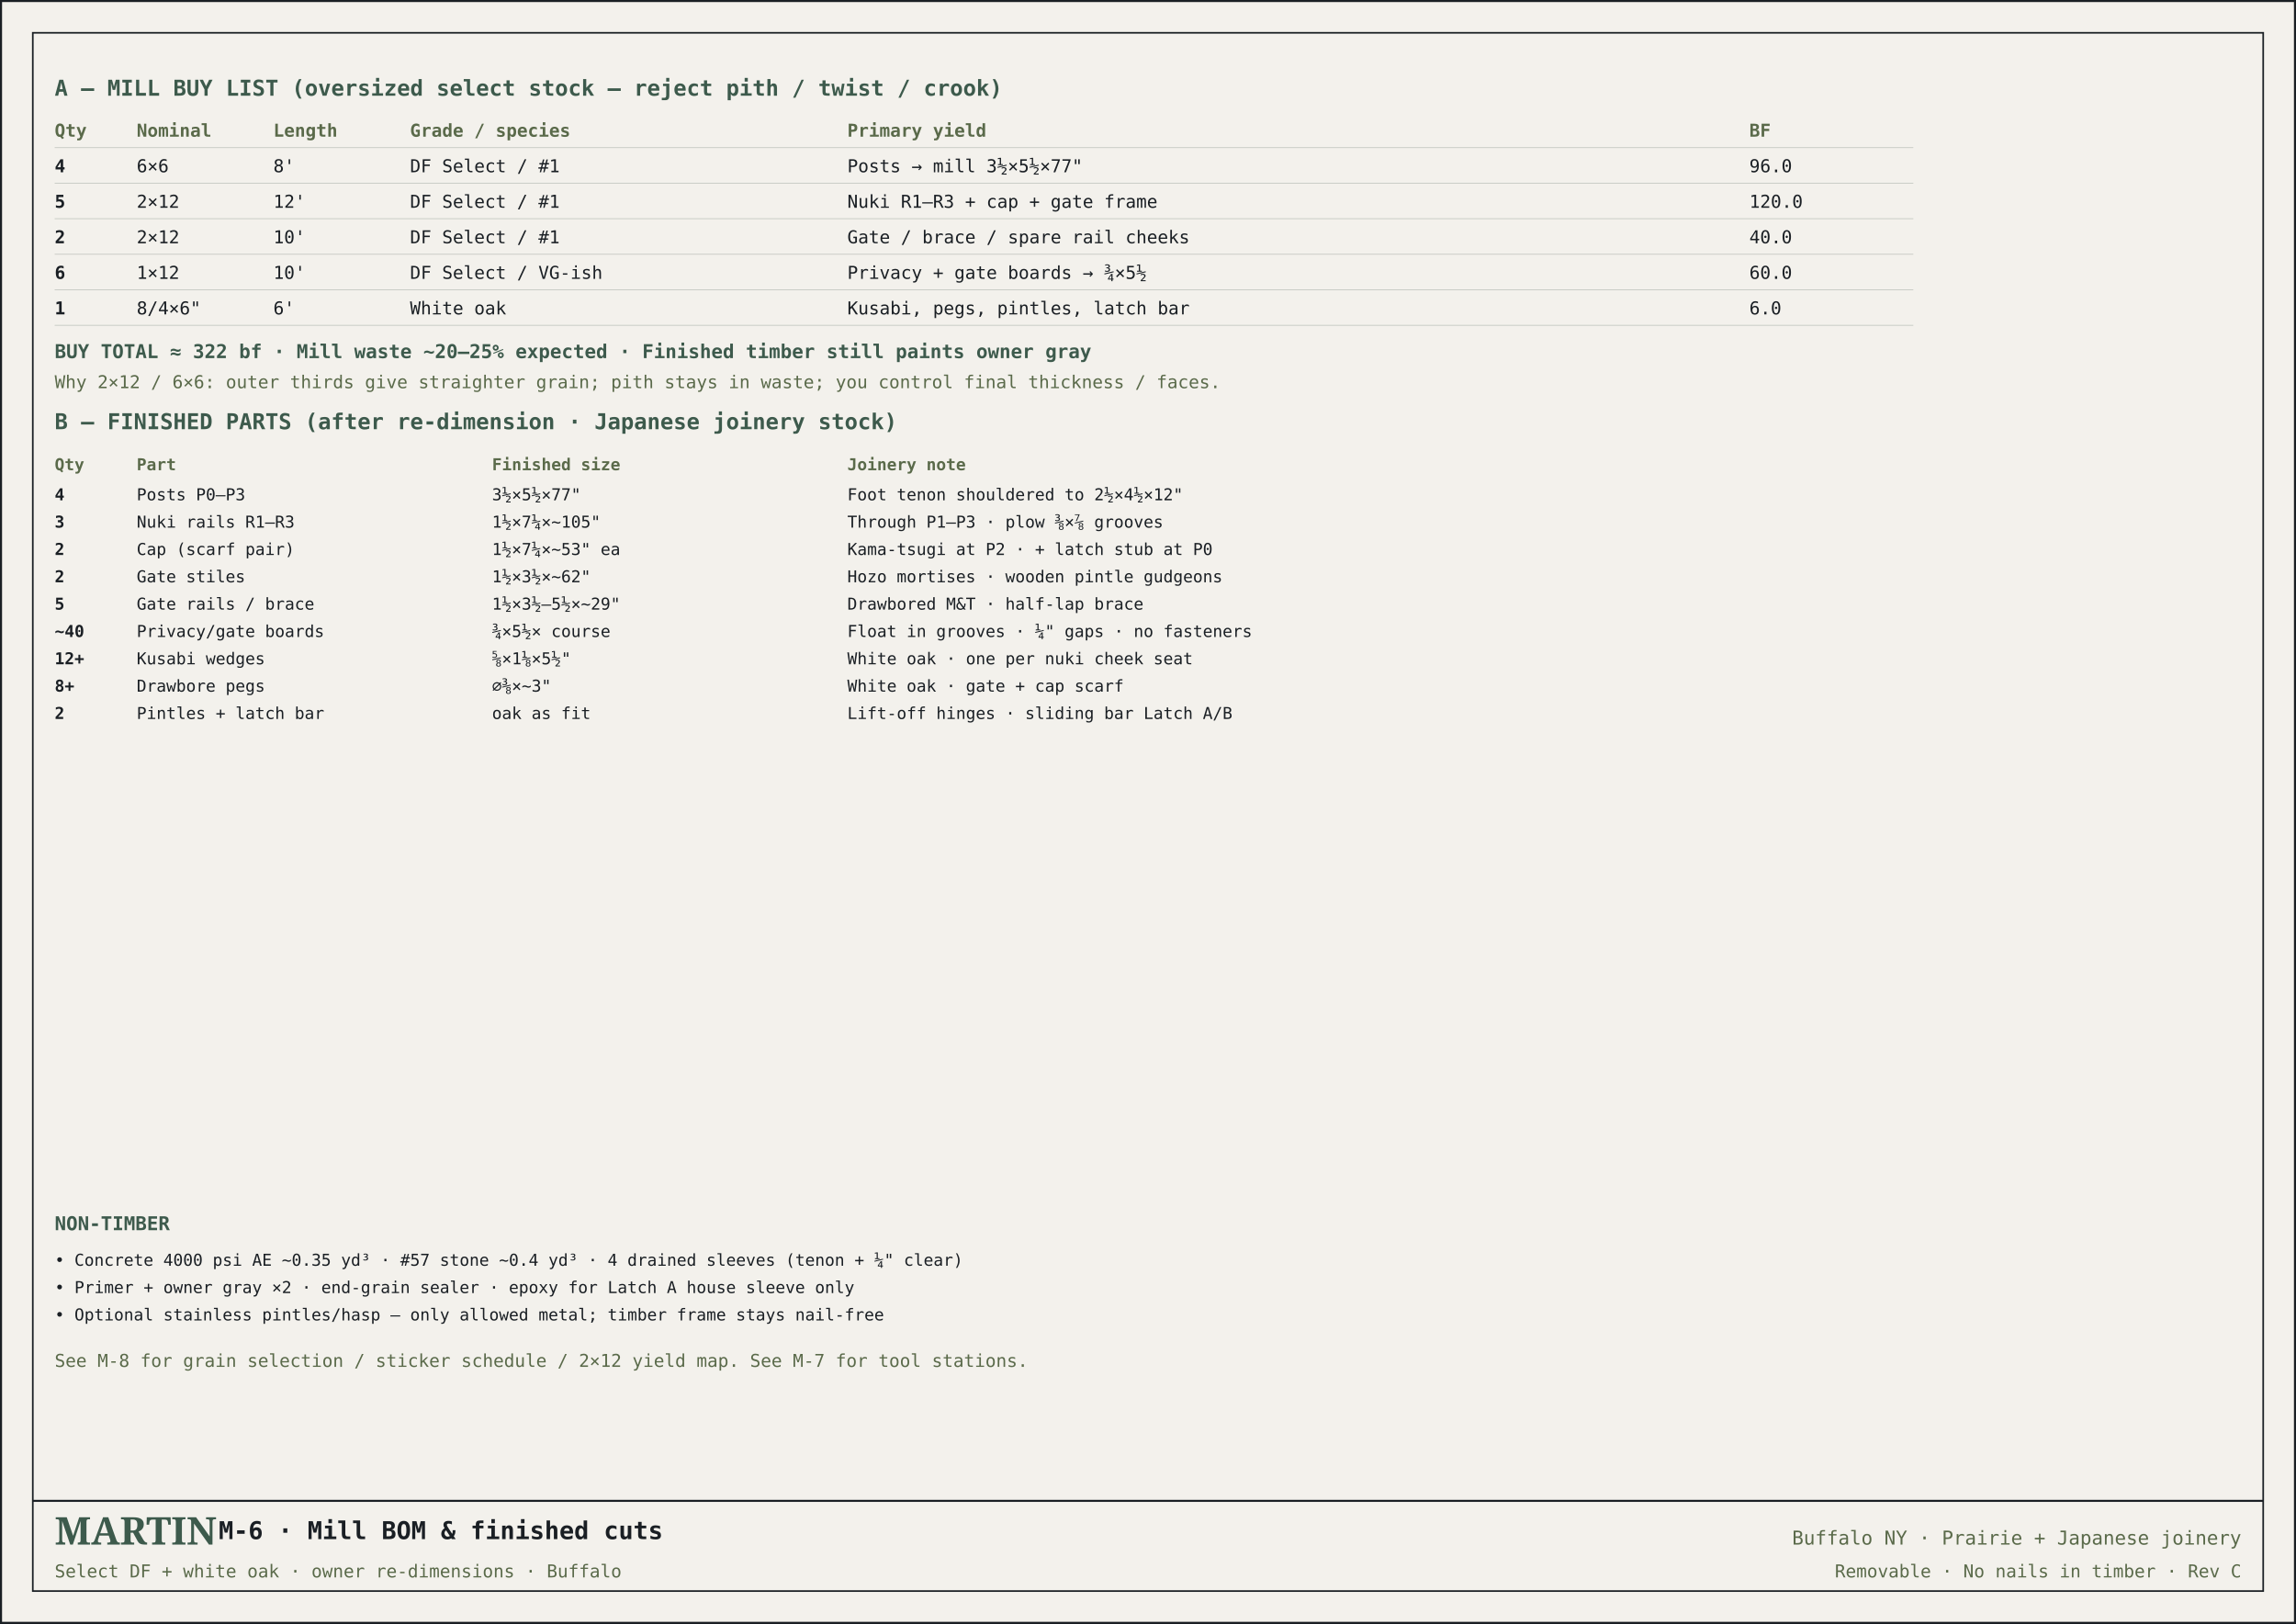
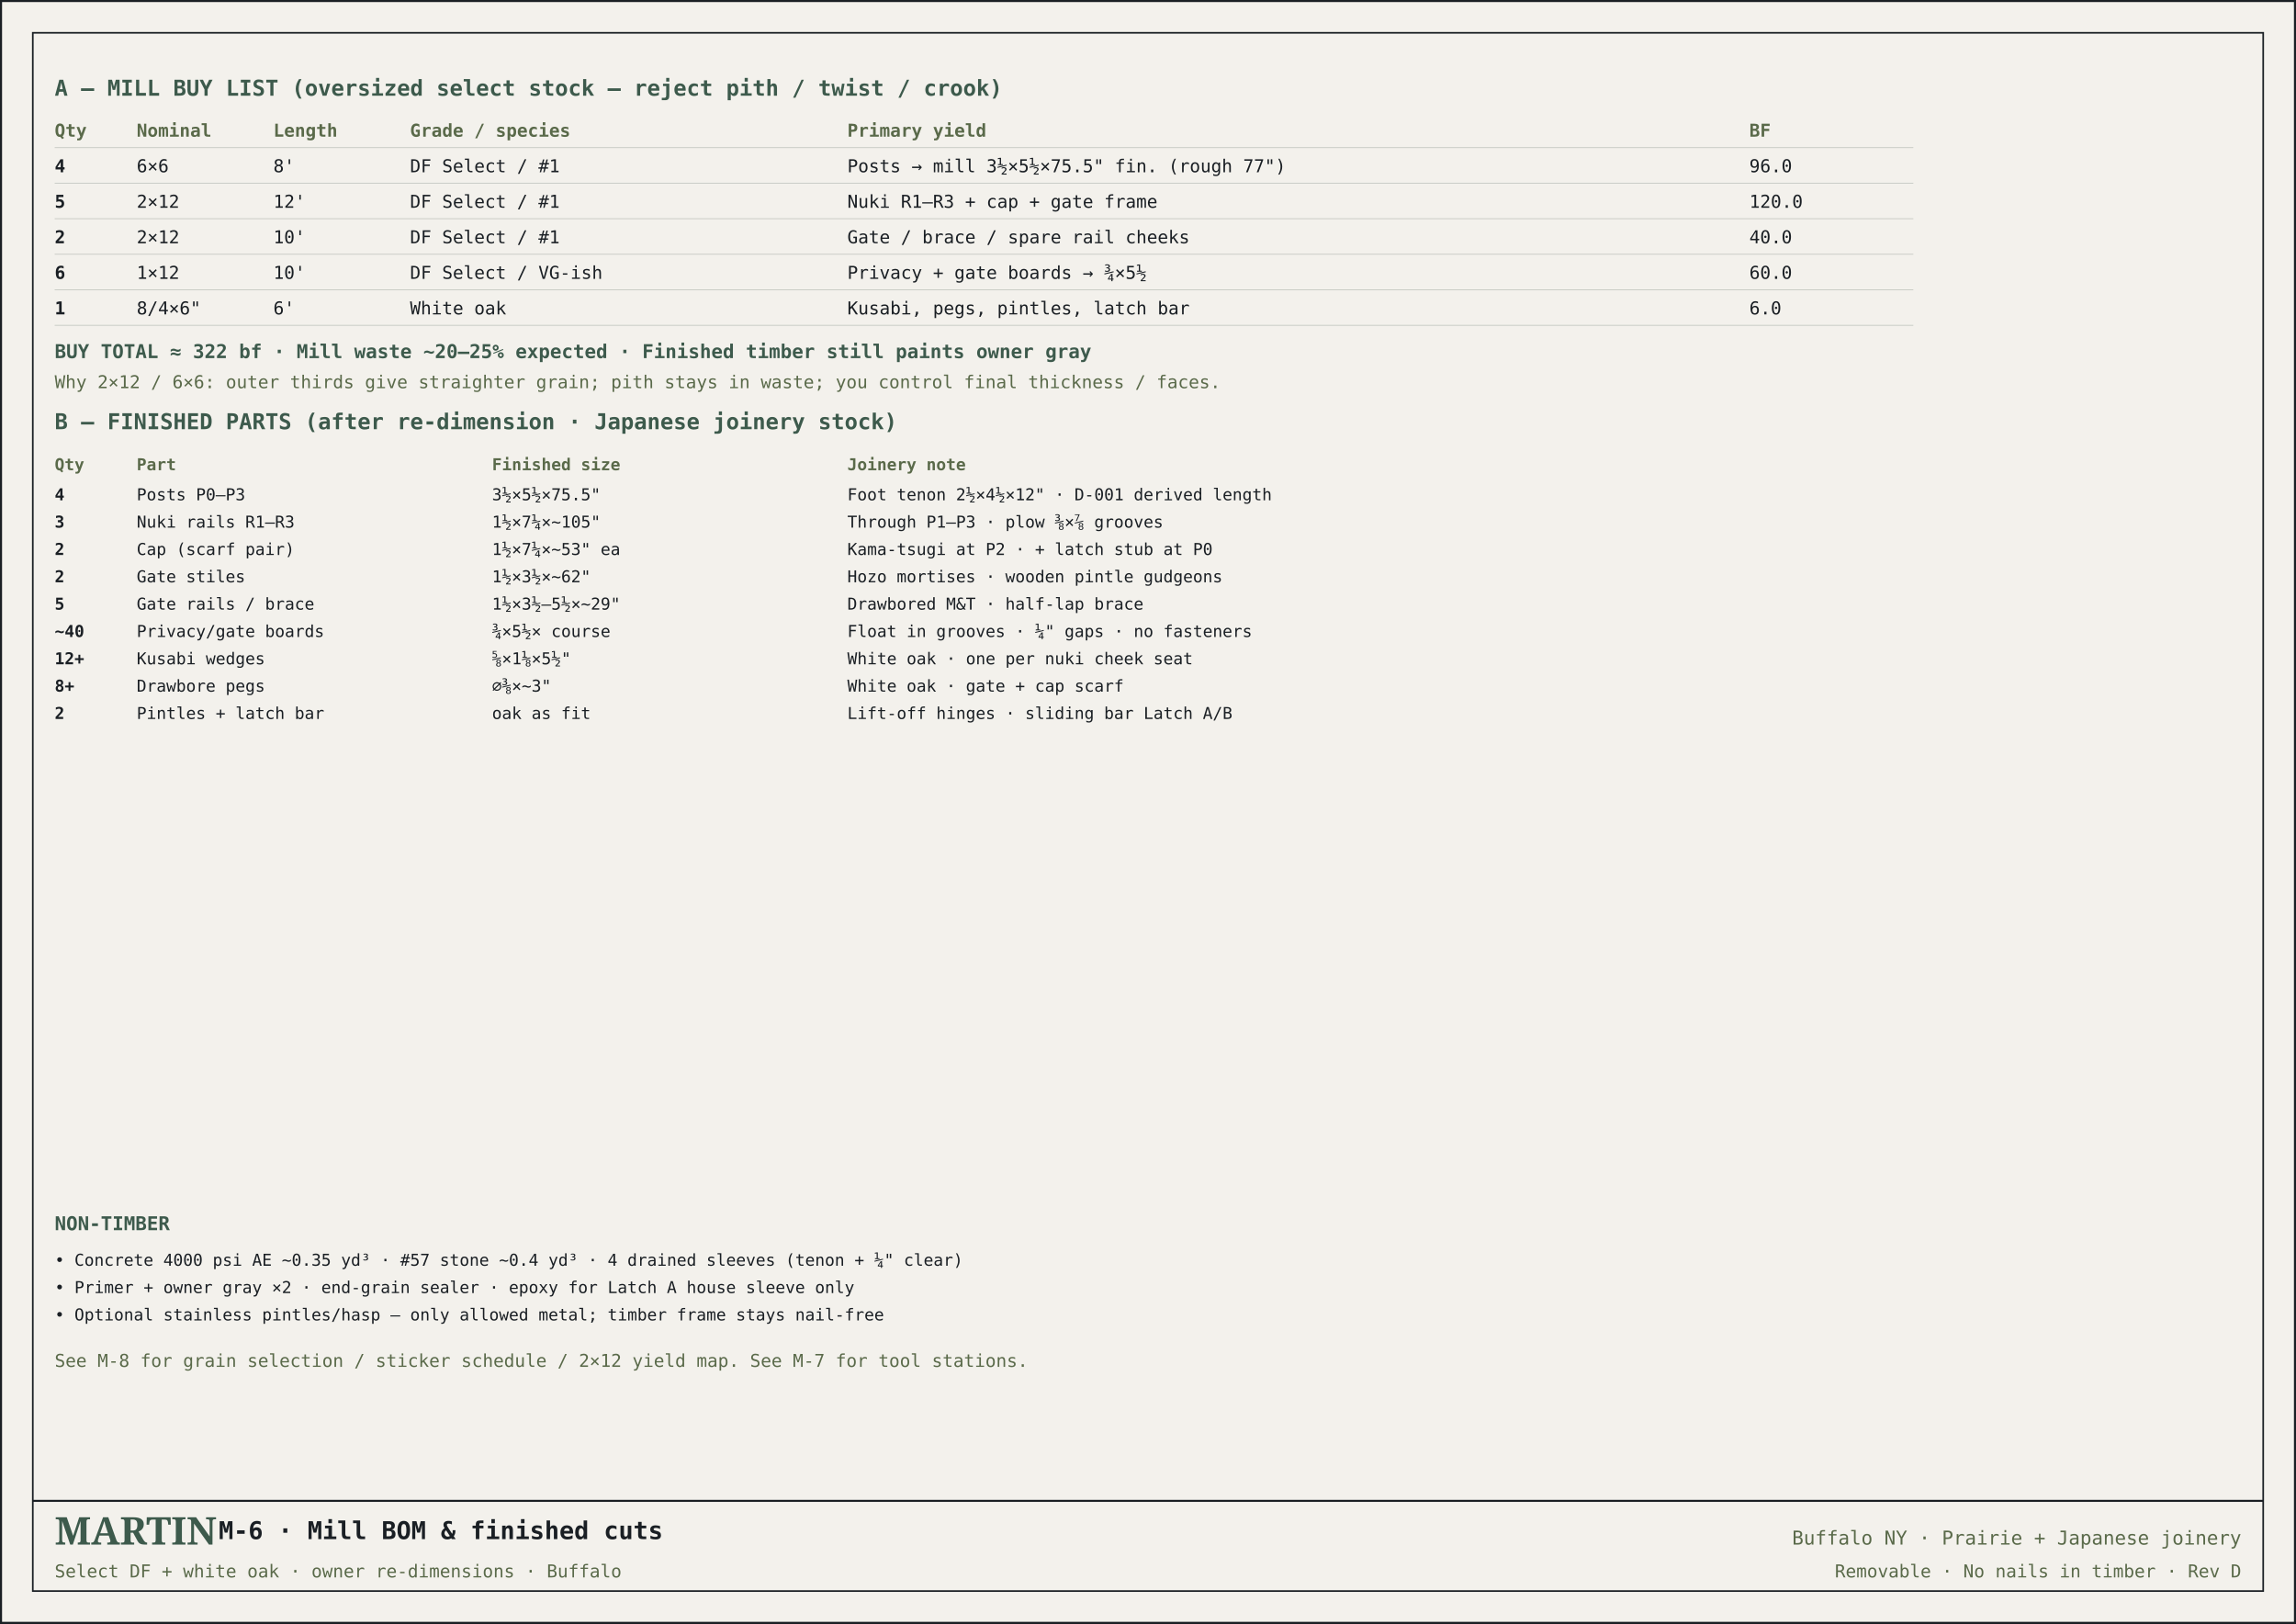
<svg xmlns="http://www.w3.org/2000/svg" width="1680" height="1188" viewBox="0 0 1680 1188">
  <rect x="0.0" y="0.0" width="1680.0" height="1188.0" fill="#f3f1ec" stroke="#1a1f24" stroke-width="3" />
  <rect x="24.0" y="24.0" width="1632.0" height="1140.0" fill="none" stroke="#1a1f24" stroke-width="1.2" />
  <line x1="24.0" y1="1098.0" x2="1656.0" y2="1098.0" stroke="#1a1f24" stroke-width="1.5" />
  <text x="40.0" y="1130.0" font-family="Georgia, serif" font-size="28" fill="#3d5a4c" text-anchor="start" font-weight="600">MARTIN</text>
  <text x="160.0" y="1126.0" font-family="IBM Plex Mono, Menlo, monospace" font-size="18" fill="#1a1f24" text-anchor="start" font-weight="600">M-6  ·  Mill BOM &amp; finished cuts</text>
  <text x="40.0" y="1154.0" font-family="IBM Plex Mono, Menlo, monospace" font-size="13" fill="#5a6a4a" text-anchor="start">Select DF + white oak · owner re-dimensions · Buffalo</text>
  <text x="1640.0" y="1130.0" font-family="IBM Plex Mono, Menlo, monospace" font-size="14" fill="#5a6a4a" text-anchor="end">Buffalo NY · Prairie + Japanese joinery</text>
-   <text x="1640.0" y="1154.0" font-family="IBM Plex Mono, Menlo, monospace" font-size="13" fill="#5a6a4a" text-anchor="end">Removable · No nails in timber · Rev C</text>
+   <text x="1640.0" y="1154.0" font-family="IBM Plex Mono, Menlo, monospace" font-size="13" fill="#5a6a4a" text-anchor="end">Removable · No nails in timber · Rev D</text>
  <text x="40.0" y="70.0" font-family="IBM Plex Mono, Menlo, monospace" font-size="16" fill="#3d5a4c" text-anchor="start" font-weight="600">A — MILL BUY LIST (oversized select stock — reject pith / twist / crook)</text>
  <text x="40.0" y="100.0" font-family="IBM Plex Mono, Menlo, monospace" font-size="13" fill="#5a6a4a" text-anchor="start" font-weight="600">Qty</text>
  <text x="100.0" y="100.0" font-family="IBM Plex Mono, Menlo, monospace" font-size="13" fill="#5a6a4a" text-anchor="start" font-weight="600">Nominal</text>
  <text x="200.0" y="100.0" font-family="IBM Plex Mono, Menlo, monospace" font-size="13" fill="#5a6a4a" text-anchor="start" font-weight="600">Length</text>
  <text x="300.0" y="100.0" font-family="IBM Plex Mono, Menlo, monospace" font-size="13" fill="#5a6a4a" text-anchor="start" font-weight="600">Grade / species</text>
  <text x="620.0" y="100.0" font-family="IBM Plex Mono, Menlo, monospace" font-size="13" fill="#5a6a4a" text-anchor="start" font-weight="600">Primary yield</text>
  <text x="1280.0" y="100.0" font-family="IBM Plex Mono, Menlo, monospace" font-size="13" fill="#5a6a4a" text-anchor="start" font-weight="600">BF</text>
  <line x1="40.0" y1="108.0" x2="1400.0" y2="108.0" stroke="#c5c8c2" stroke-width="0.6" />
  <text x="40.0" y="126.0" font-family="IBM Plex Mono, Menlo, monospace" font-size="13" fill="#1a1f24" text-anchor="start" font-weight="600">4</text>
  <text x="100.0" y="126.0" font-family="IBM Plex Mono, Menlo, monospace" font-size="13" fill="#1a1f24" text-anchor="start">6×6</text>
  <text x="200.0" y="126.0" font-family="IBM Plex Mono, Menlo, monospace" font-size="13" fill="#1a1f24" text-anchor="start">8'</text>
  <text x="300.0" y="126.0" font-family="IBM Plex Mono, Menlo, monospace" font-size="13" fill="#1a1f24" text-anchor="start">DF Select / #1</text>
-   <text x="620.0" y="126.0" font-family="IBM Plex Mono, Menlo, monospace" font-size="13" fill="#1a1f24" text-anchor="start">Posts → mill 3½×5½×77"</text>
+   <text x="620.0" y="126.0" font-family="IBM Plex Mono, Menlo, monospace" font-size="13" fill="#1a1f24" text-anchor="start">Posts → mill 3½×5½×75.5" fin. (rough 77")</text>
  <text x="1280.0" y="126.0" font-family="IBM Plex Mono, Menlo, monospace" font-size="13" fill="#1a1f24" text-anchor="start">96.0</text>
  <line x1="40.0" y1="134.0" x2="1400.0" y2="134.0" stroke="#c5c8c2" stroke-width="0.6" />
  <text x="40.0" y="152.0" font-family="IBM Plex Mono, Menlo, monospace" font-size="13" fill="#1a1f24" text-anchor="start" font-weight="600">5</text>
  <text x="100.0" y="152.0" font-family="IBM Plex Mono, Menlo, monospace" font-size="13" fill="#1a1f24" text-anchor="start">2×12</text>
  <text x="200.0" y="152.0" font-family="IBM Plex Mono, Menlo, monospace" font-size="13" fill="#1a1f24" text-anchor="start">12'</text>
  <text x="300.0" y="152.0" font-family="IBM Plex Mono, Menlo, monospace" font-size="13" fill="#1a1f24" text-anchor="start">DF Select / #1</text>
  <text x="620.0" y="152.0" font-family="IBM Plex Mono, Menlo, monospace" font-size="13" fill="#1a1f24" text-anchor="start">Nuki R1–R3 + cap + gate frame</text>
  <text x="1280.0" y="152.0" font-family="IBM Plex Mono, Menlo, monospace" font-size="13" fill="#1a1f24" text-anchor="start">120.0</text>
  <line x1="40.0" y1="160.0" x2="1400.0" y2="160.0" stroke="#c5c8c2" stroke-width="0.6" />
  <text x="40.0" y="178.0" font-family="IBM Plex Mono, Menlo, monospace" font-size="13" fill="#1a1f24" text-anchor="start" font-weight="600">2</text>
  <text x="100.0" y="178.0" font-family="IBM Plex Mono, Menlo, monospace" font-size="13" fill="#1a1f24" text-anchor="start">2×12</text>
  <text x="200.0" y="178.0" font-family="IBM Plex Mono, Menlo, monospace" font-size="13" fill="#1a1f24" text-anchor="start">10'</text>
  <text x="300.0" y="178.0" font-family="IBM Plex Mono, Menlo, monospace" font-size="13" fill="#1a1f24" text-anchor="start">DF Select / #1</text>
  <text x="620.0" y="178.0" font-family="IBM Plex Mono, Menlo, monospace" font-size="13" fill="#1a1f24" text-anchor="start">Gate / brace / spare rail cheeks</text>
  <text x="1280.0" y="178.0" font-family="IBM Plex Mono, Menlo, monospace" font-size="13" fill="#1a1f24" text-anchor="start">40.0</text>
  <line x1="40.0" y1="186.0" x2="1400.0" y2="186.0" stroke="#c5c8c2" stroke-width="0.6" />
  <text x="40.0" y="204.0" font-family="IBM Plex Mono, Menlo, monospace" font-size="13" fill="#1a1f24" text-anchor="start" font-weight="600">6</text>
  <text x="100.0" y="204.0" font-family="IBM Plex Mono, Menlo, monospace" font-size="13" fill="#1a1f24" text-anchor="start">1×12</text>
  <text x="200.0" y="204.0" font-family="IBM Plex Mono, Menlo, monospace" font-size="13" fill="#1a1f24" text-anchor="start">10'</text>
  <text x="300.0" y="204.0" font-family="IBM Plex Mono, Menlo, monospace" font-size="13" fill="#1a1f24" text-anchor="start">DF Select / VG-ish</text>
  <text x="620.0" y="204.0" font-family="IBM Plex Mono, Menlo, monospace" font-size="13" fill="#1a1f24" text-anchor="start">Privacy + gate boards → ¾×5½</text>
  <text x="1280.0" y="204.0" font-family="IBM Plex Mono, Menlo, monospace" font-size="13" fill="#1a1f24" text-anchor="start">60.0</text>
  <line x1="40.0" y1="212.0" x2="1400.0" y2="212.0" stroke="#c5c8c2" stroke-width="0.6" />
  <text x="40.0" y="230.0" font-family="IBM Plex Mono, Menlo, monospace" font-size="13" fill="#1a1f24" text-anchor="start" font-weight="600">1</text>
  <text x="100.0" y="230.0" font-family="IBM Plex Mono, Menlo, monospace" font-size="13" fill="#1a1f24" text-anchor="start">8/4×6"</text>
  <text x="200.0" y="230.0" font-family="IBM Plex Mono, Menlo, monospace" font-size="13" fill="#1a1f24" text-anchor="start">6'</text>
  <text x="300.0" y="230.0" font-family="IBM Plex Mono, Menlo, monospace" font-size="13" fill="#1a1f24" text-anchor="start">White oak</text>
  <text x="620.0" y="230.0" font-family="IBM Plex Mono, Menlo, monospace" font-size="13" fill="#1a1f24" text-anchor="start">Kusabi, pegs, pintles, latch bar</text>
  <text x="1280.0" y="230.0" font-family="IBM Plex Mono, Menlo, monospace" font-size="13" fill="#1a1f24" text-anchor="start">6.0</text>
  <line x1="40.0" y1="238.0" x2="1400.0" y2="238.0" stroke="#c5c8c2" stroke-width="0.6" />
  <text x="40.0" y="262.0" font-family="IBM Plex Mono, Menlo, monospace" font-size="14" fill="#3d5a4c" text-anchor="start" font-weight="600">BUY TOTAL ≈ 322 bf  ·  Mill waste ~20–25% expected  ·  Finished timber still paints owner gray</text>
  <text x="40.0" y="284.0" font-family="IBM Plex Mono, Menlo, monospace" font-size="13" fill="#5a6a4a" text-anchor="start">Why 2×12 / 6×6: outer thirds give straighter grain; pith stays in waste; you control final thickness / faces.</text>
  <text x="40.0" y="314.0" font-family="IBM Plex Mono, Menlo, monospace" font-size="16" fill="#3d5a4c" text-anchor="start" font-weight="600">B — FINISHED PARTS (after re-dimension · Japanese joinery stock)</text>
  <text x="40.0" y="344.0" font-family="IBM Plex Mono, Menlo, monospace" font-size="12" fill="#5a6a4a" text-anchor="start" font-weight="600">Qty</text>
  <text x="100.0" y="344.0" font-family="IBM Plex Mono, Menlo, monospace" font-size="12" fill="#5a6a4a" text-anchor="start" font-weight="600">Part</text>
  <text x="360.0" y="344.0" font-family="IBM Plex Mono, Menlo, monospace" font-size="12" fill="#5a6a4a" text-anchor="start" font-weight="600">Finished size</text>
  <text x="620.0" y="344.0" font-family="IBM Plex Mono, Menlo, monospace" font-size="12" fill="#5a6a4a" text-anchor="start" font-weight="600">Joinery note</text>
  <text x="40.0" y="366.0" font-family="IBM Plex Mono, Menlo, monospace" font-size="12" fill="#1a1f24" text-anchor="start" font-weight="600">4</text>
  <text x="100.0" y="366.0" font-family="IBM Plex Mono, Menlo, monospace" font-size="12" fill="#1a1f24" text-anchor="start">Posts P0–P3</text>
-   <text x="360.0" y="366.0" font-family="IBM Plex Mono, Menlo, monospace" font-size="12" fill="#1a1f24" text-anchor="start">3½×5½×77"</text>
-   <text x="620.0" y="366.0" font-family="IBM Plex Mono, Menlo, monospace" font-size="12" fill="#1a1f24" text-anchor="start">Foot tenon shouldered to 2½×4½×12"</text>
+   <text x="360.0" y="366.0" font-family="IBM Plex Mono, Menlo, monospace" font-size="12" fill="#1a1f24" text-anchor="start">3½×5½×75.5"</text>
+   <text x="620.0" y="366.0" font-family="IBM Plex Mono, Menlo, monospace" font-size="12" fill="#1a1f24" text-anchor="start">Foot tenon 2½×4½×12" · D-001 derived length</text>
  <text x="40.0" y="386.0" font-family="IBM Plex Mono, Menlo, monospace" font-size="12" fill="#1a1f24" text-anchor="start" font-weight="600">3</text>
  <text x="100.0" y="386.0" font-family="IBM Plex Mono, Menlo, monospace" font-size="12" fill="#1a1f24" text-anchor="start">Nuki rails R1–R3</text>
  <text x="360.0" y="386.0" font-family="IBM Plex Mono, Menlo, monospace" font-size="12" fill="#1a1f24" text-anchor="start">1½×7¼×~105"</text>
  <text x="620.0" y="386.0" font-family="IBM Plex Mono, Menlo, monospace" font-size="12" fill="#1a1f24" text-anchor="start">Through P1–P3 · plow ⅜×⅞ grooves</text>
  <text x="40.0" y="406.0" font-family="IBM Plex Mono, Menlo, monospace" font-size="12" fill="#1a1f24" text-anchor="start" font-weight="600">2</text>
  <text x="100.0" y="406.0" font-family="IBM Plex Mono, Menlo, monospace" font-size="12" fill="#1a1f24" text-anchor="start">Cap (scarf pair)</text>
  <text x="360.0" y="406.0" font-family="IBM Plex Mono, Menlo, monospace" font-size="12" fill="#1a1f24" text-anchor="start">1½×7¼×~53" ea</text>
  <text x="620.0" y="406.0" font-family="IBM Plex Mono, Menlo, monospace" font-size="12" fill="#1a1f24" text-anchor="start">Kama-tsugi at P2 · + latch stub at P0</text>
  <text x="40.0" y="426.0" font-family="IBM Plex Mono, Menlo, monospace" font-size="12" fill="#1a1f24" text-anchor="start" font-weight="600">2</text>
  <text x="100.0" y="426.0" font-family="IBM Plex Mono, Menlo, monospace" font-size="12" fill="#1a1f24" text-anchor="start">Gate stiles</text>
  <text x="360.0" y="426.0" font-family="IBM Plex Mono, Menlo, monospace" font-size="12" fill="#1a1f24" text-anchor="start">1½×3½×~62"</text>
  <text x="620.0" y="426.0" font-family="IBM Plex Mono, Menlo, monospace" font-size="12" fill="#1a1f24" text-anchor="start">Hozo mortises · wooden pintle gudgeons</text>
  <text x="40.0" y="446.0" font-family="IBM Plex Mono, Menlo, monospace" font-size="12" fill="#1a1f24" text-anchor="start" font-weight="600">5</text>
  <text x="100.0" y="446.0" font-family="IBM Plex Mono, Menlo, monospace" font-size="12" fill="#1a1f24" text-anchor="start">Gate rails / brace</text>
  <text x="360.0" y="446.0" font-family="IBM Plex Mono, Menlo, monospace" font-size="12" fill="#1a1f24" text-anchor="start">1½×3½–5½×~29"</text>
  <text x="620.0" y="446.0" font-family="IBM Plex Mono, Menlo, monospace" font-size="12" fill="#1a1f24" text-anchor="start">Drawbored M&amp;T · half-lap brace</text>
  <text x="40.0" y="466.0" font-family="IBM Plex Mono, Menlo, monospace" font-size="12" fill="#1a1f24" text-anchor="start" font-weight="600">~40</text>
  <text x="100.0" y="466.0" font-family="IBM Plex Mono, Menlo, monospace" font-size="12" fill="#1a1f24" text-anchor="start">Privacy/gate boards</text>
  <text x="360.0" y="466.0" font-family="IBM Plex Mono, Menlo, monospace" font-size="12" fill="#1a1f24" text-anchor="start">¾×5½× course</text>
  <text x="620.0" y="466.0" font-family="IBM Plex Mono, Menlo, monospace" font-size="12" fill="#1a1f24" text-anchor="start">Float in grooves · ¼" gaps · no fasteners</text>
  <text x="40.0" y="486.0" font-family="IBM Plex Mono, Menlo, monospace" font-size="12" fill="#1a1f24" text-anchor="start" font-weight="600">12+</text>
  <text x="100.0" y="486.0" font-family="IBM Plex Mono, Menlo, monospace" font-size="12" fill="#1a1f24" text-anchor="start">Kusabi wedges</text>
  <text x="360.0" y="486.0" font-family="IBM Plex Mono, Menlo, monospace" font-size="12" fill="#1a1f24" text-anchor="start">⅝×1⅛×5½"</text>
  <text x="620.0" y="486.0" font-family="IBM Plex Mono, Menlo, monospace" font-size="12" fill="#1a1f24" text-anchor="start">White oak · one per nuki cheek seat</text>
  <text x="40.0" y="506.0" font-family="IBM Plex Mono, Menlo, monospace" font-size="12" fill="#1a1f24" text-anchor="start" font-weight="600">8+</text>
  <text x="100.0" y="506.0" font-family="IBM Plex Mono, Menlo, monospace" font-size="12" fill="#1a1f24" text-anchor="start">Drawbore pegs</text>
  <text x="360.0" y="506.0" font-family="IBM Plex Mono, Menlo, monospace" font-size="12" fill="#1a1f24" text-anchor="start">⌀⅜×~3"</text>
  <text x="620.0" y="506.0" font-family="IBM Plex Mono, Menlo, monospace" font-size="12" fill="#1a1f24" text-anchor="start">White oak · gate + cap scarf</text>
  <text x="40.0" y="526.0" font-family="IBM Plex Mono, Menlo, monospace" font-size="12" fill="#1a1f24" text-anchor="start" font-weight="600">2</text>
  <text x="100.0" y="526.0" font-family="IBM Plex Mono, Menlo, monospace" font-size="12" fill="#1a1f24" text-anchor="start">Pintles + latch bar</text>
  <text x="360.0" y="526.0" font-family="IBM Plex Mono, Menlo, monospace" font-size="12" fill="#1a1f24" text-anchor="start">oak as fit</text>
  <text x="620.0" y="526.0" font-family="IBM Plex Mono, Menlo, monospace" font-size="12" fill="#1a1f24" text-anchor="start">Lift-off hinges · sliding bar Latch A/B</text>
  <text x="40.0" y="900.0" font-family="IBM Plex Mono, Menlo, monospace" font-size="14" fill="#3d5a4c" text-anchor="start" font-weight="600">NON-TIMBER</text>
  <text x="40.0" y="926.0" font-family="IBM Plex Mono, Menlo, monospace" font-size="12" fill="#1a1f24" text-anchor="start">•  Concrete 4000 psi AE ~0.35 yd³ · #57 stone ~0.4 yd³ · 4 drained sleeves (tenon + ¼" clear)</text>
  <text x="40.0" y="946.0" font-family="IBM Plex Mono, Menlo, monospace" font-size="12" fill="#1a1f24" text-anchor="start">•  Primer + owner gray ×2 · end-grain sealer · epoxy for Latch A house sleeve only</text>
  <text x="40.0" y="966.0" font-family="IBM Plex Mono, Menlo, monospace" font-size="12" fill="#1a1f24" text-anchor="start">•  Optional stainless pintles/hasp — only allowed metal; timber frame stays nail-free</text>
  <text x="40.0" y="1000.0" font-family="IBM Plex Mono, Menlo, monospace" font-size="13" fill="#5a6a4a" text-anchor="start">See M-8 for grain selection / sticker schedule / 2×12 yield map. See M-7 for tool stations.</text>
</svg>
